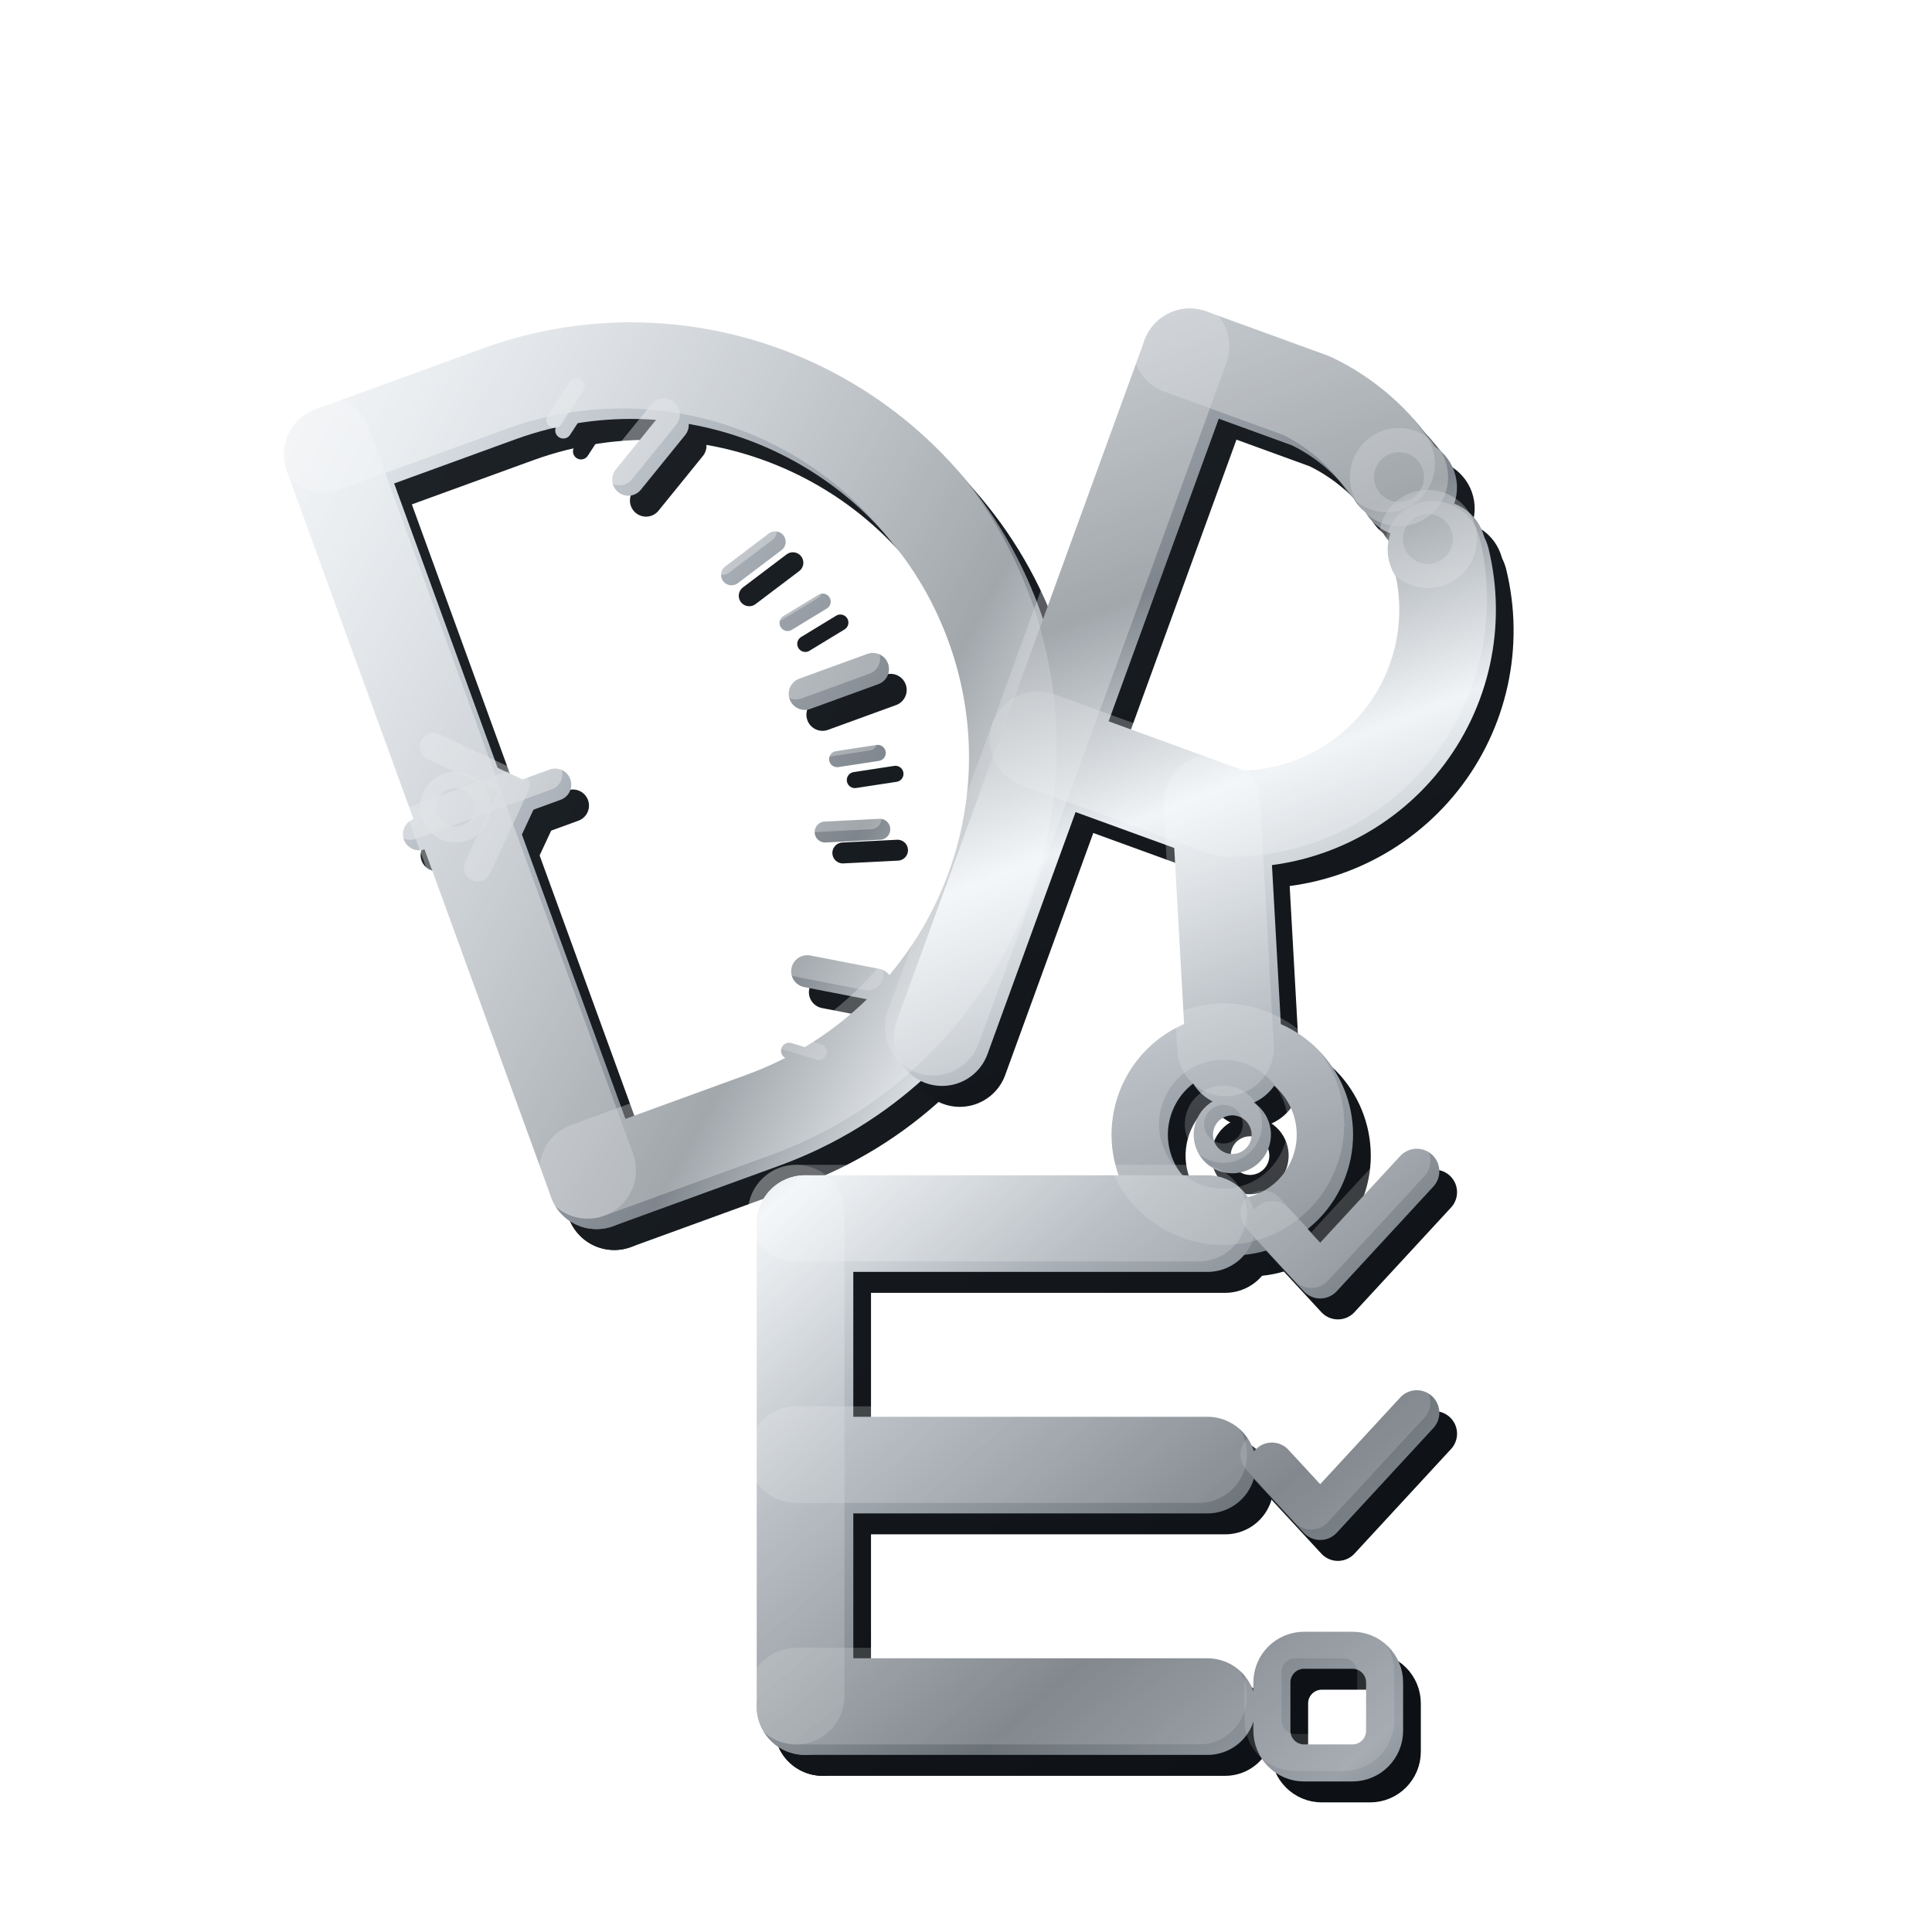
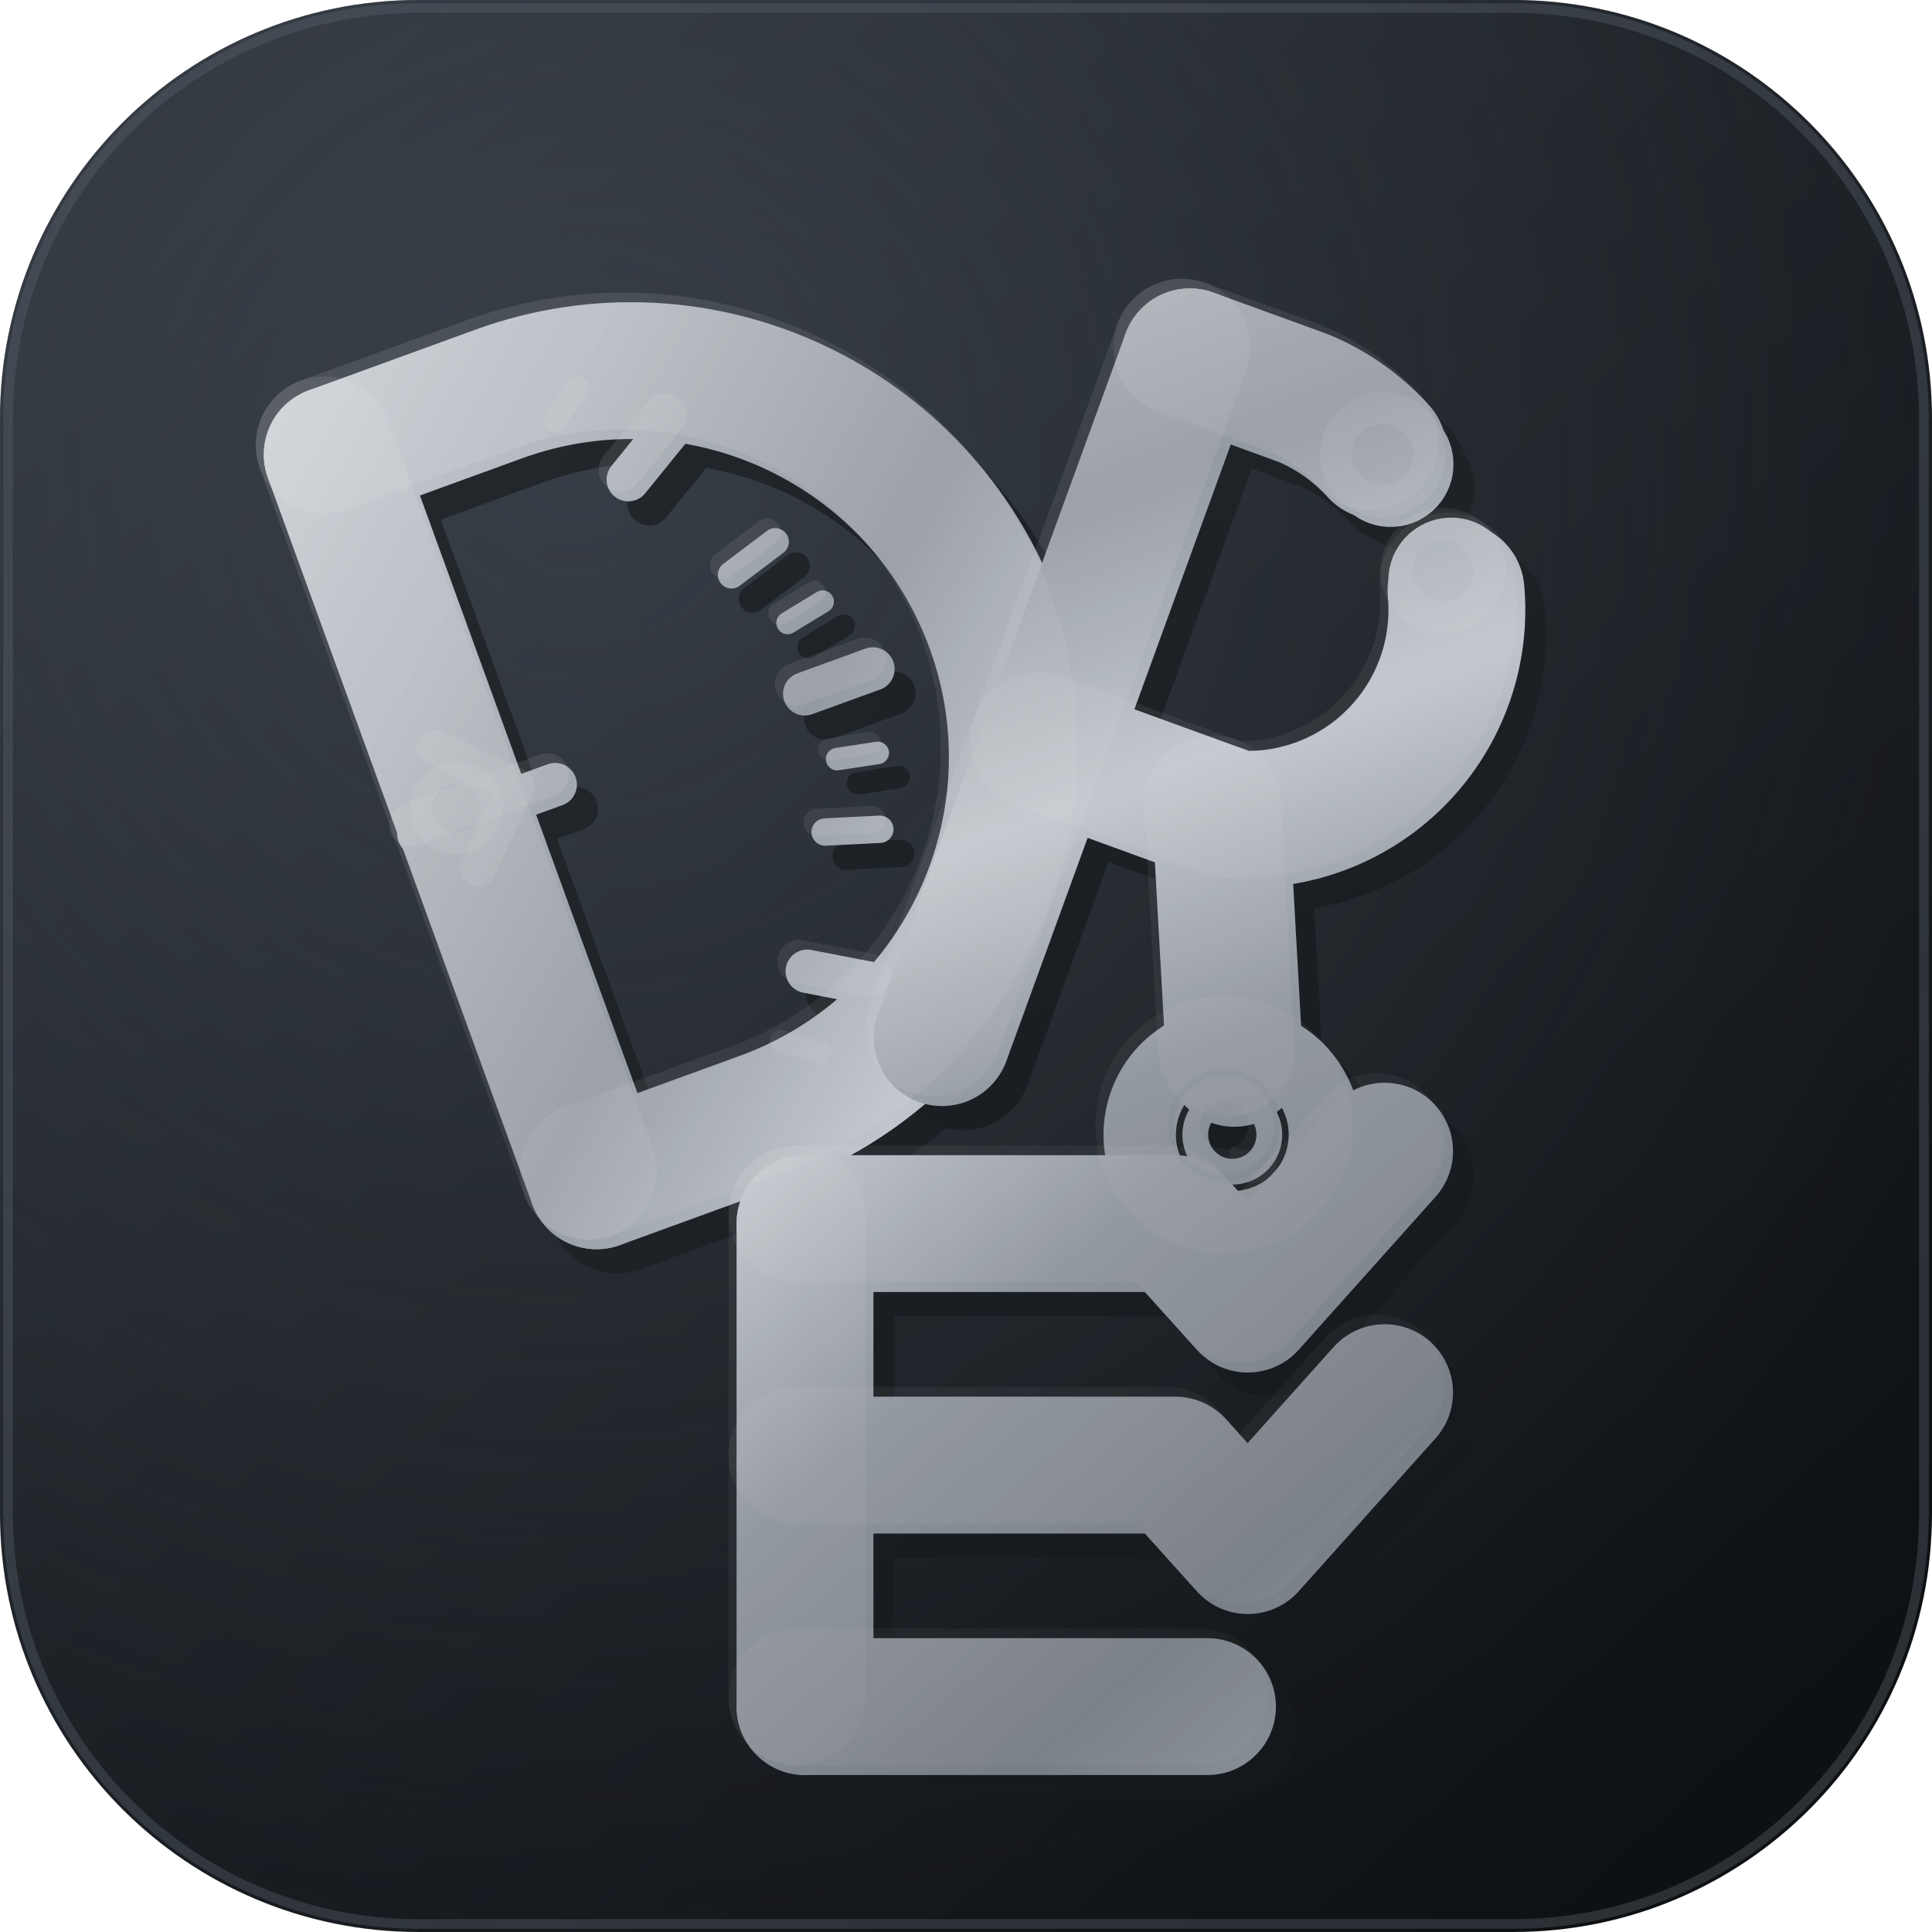
<svg xmlns="http://www.w3.org/2000/svg" viewBox="0 0 240 240" width="240" height="240" role="img" aria-label="DRE">
  <defs>
-     <linearGradient id="metal" gradientUnits="userSpaceOnUse" x1="34" y1="24" x2="206" y2="220">
-       <stop offset="0.00" stop-color="#FBFCFD" />
-       <stop offset="0.13" stop-color="#DEE3E8" />
-       <stop offset="0.28" stop-color="#AEB5BC" />
-       <stop offset="0.42" stop-color="#7E858C" />
-       <stop offset="0.52" stop-color="#EDF1F4" />
-       <stop offset="0.63" stop-color="#A7AEB5" />
-       <stop offset="0.78" stop-color="#6B7278" />
-       <stop offset="0.90" stop-color="#9AA1A8" />
-       <stop offset="1.00" stop-color="#5C6268" />
+     <linearGradient id="metal" gradientUnits="userSpaceOnUse" x1="40" y1="30" x2="200" y2="215">
+       <stop offset="0.00" stop-color="#CFD4D9" />
+       <stop offset="0.18" stop-color="#B4BAC0" />
+       <stop offset="0.36" stop-color="#949AA1" />
+       <stop offset="0.50" stop-color="#BFC5CB" />
+       <stop offset="0.64" stop-color="#8E949B" />
+       <stop offset="0.82" stop-color="#787E85" />
+       <stop offset="1.00" stop-color="#9BA1A8" />
    </linearGradient>
-     <linearGradient id="golge" gradientUnits="userSpaceOnUse" x1="34" y1="24" x2="206" y2="220">
-       <stop offset="0" stop-color="#20252A" />
-       <stop offset="1" stop-color="#0B0E12" />
+     <linearGradient id="golge" gradientUnits="userSpaceOnUse" x1="40" y1="30" x2="200" y2="215">
+       <stop offset="0" stop-color="#252A2F" />
+       <stop offset="1" stop-color="#12161A" />
    </linearGradient>
-     <linearGradient id="parla" gradientUnits="userSpaceOnUse" x1="34" y1="24" x2="206" y2="220">
-       <stop offset="0" stop-color="#FFFFFF" stop-opacity=".85" />
-       <stop offset="0.5" stop-color="#FFFFFF" stop-opacity=".45" />
-       <stop offset="1" stop-color="#FFFFFF" stop-opacity=".16" />
+     <linearGradient id="parla" gradientUnits="userSpaceOnUse" x1="40" y1="30" x2="200" y2="215">
+       <stop offset="0" stop-color="#FFFFFF" stop-opacity=".34" />
+       <stop offset="0.55" stop-color="#FFFFFF" stop-opacity=".16" />
+       <stop offset="1" stop-color="#FFFFFF" stop-opacity=".05" />
    </linearGradient>
    <g id="dre" fill="none" stroke-linecap="round" stroke-linejoin="round">
      <g transform="rotate(-20 84 92)">
-         <path d="M56 44 V140" stroke-width="12" />
-         <path d="M56 44 H78 A48 48 0 0 1 78 140 H56" stroke-width="12" />
-         <path d="M50 92 H68" stroke-width="4" />
-         <path d="M56 84 L64 92 L56 100" stroke-width="3.4" />
-         <circle cx="56" cy="92" r="3.4" stroke-width="2" />
-         <g stroke-width="4">
+         <path d="M56 44 V140" stroke-width="17" />
+         <path d="M56 44 H78 A48 48 0 0 1 78 140 H56" stroke-width="17" />
+         <path d="M50 92 H68" stroke-width="5.4" />
+         <path d="M56 84 L64 92 L56 100" stroke-width="4.4" />
+         <circle cx="56" cy="92" r="4.4" stroke-width="2.8" />
+         <g stroke-width="5.4">
          <path d="M97 55 l-7.5 4.5" />
          <path d="M110 92 l-9 0" />
          <path d="M97 129 l-7.5 -4.5" />
        </g>
-         <g stroke-width="2.6">
+         <g stroke-width="3.4">
          <path d="M104 73 l-6.5 2" />
          <path d="M104 111 l-6.5 -2" />
        </g>
-         <g stroke-width="2">
+         <g stroke-width="2.8">
          <path d="M88 48 l-4 3" />
          <path d="M107 82 l-5 1" />
          <path d="M107 102 l-5 -1" />
          <path d="M88 136 l-4 -3" />
        </g>
      </g>
      <g transform="rotate(20 156 92)">
-         <path d="M132 50 V140" stroke-width="12" />
-         <path d="M132 50 H148 A26 26 0 0 1 161 55" stroke-width="12" />
-         <path d="M170 63 A26 26 0 0 1 157 102 H132" stroke-width="12" />
-         <circle cx="163" cy="56" r="4.6" stroke-width="3" />
-         <circle cx="169" cy="62" r="4.6" stroke-width="3" />
-         <path d="M155 102 L167 130" stroke-width="12" />
-         <circle cx="170" cy="139" r="11.5" stroke-width="7" />
-         <circle cx="170" cy="139" r="3.6" stroke-width="2.4" />
+         <path d="M132 50 V140" stroke-width="17" />
+         <path d="M132 50 H147 A26 26 0 0 1 158 53" stroke-width="17" />
+         <path d="M173 66 A26 26 0 0 1 157 102 H132" stroke-width="17" />
+         <circle cx="160" cy="54" r="5.8" stroke-width="4" />
+         <circle cx="172" cy="65" r="5.8" stroke-width="4" />
+         <path d="M155 102 L167 130" stroke-width="17" />
+         <circle cx="170" cy="139" r="11.5" stroke-width="9" />
+         <circle cx="170" cy="139" r="4.6" stroke-width="3.2" />
      </g>
-       <path d="M100 152 V212" stroke-width="12" />
-       <path d="M100 152 H150" stroke-width="12" />
-       <path d="M100 182 H150" stroke-width="12" />
-       <path d="M100 212 H150" stroke-width="12" />
-       <g stroke-width="5.6">
-         <path d="M158 152 l6 6.5 l12 -13" />
-         <path d="M158 182 l6 6.5 l12 -13" />
-       </g>
-       <rect x="158" y="205" width="14" height="14" rx="4" stroke-width="4.6" />
+       <path d="M100 152 V212" stroke-width="17" />
+       <path d="M100 152 H146 l9 10 l17 -19" stroke-width="17" />
+       <path d="M100 182 H146 l9 10 l17 -19" stroke-width="17" />
+       <path d="M100 212 H150" stroke-width="17" />
    </g>
+     <linearGradient id="zemin" gradientUnits="userSpaceOnUse" x1="30" y1="20" x2="215" y2="225">
+       <stop offset="0" stop-color="#2A2F35" />
+       <stop offset="0.42" stop-color="#1B1F24" />
+       <stop offset="1" stop-color="#0E1114" />
+     </linearGradient>
+     <radialGradient id="zeminIsik" cx="30%" cy="24%" r="78%">
+       <stop offset="0" stop-color="#48505A" stop-opacity=".55" />
+       <stop offset="1" stop-color="#48505A" stop-opacity="0" />
+     </radialGradient>
  </defs>
-   <use href="#dre" x="2.2" y="2.6" stroke="url(#golge)" />
+   <rect width="240" height="240" rx="52" fill="url(#zemin)" />
+   <rect width="240" height="240" rx="52" fill="url(#zeminIsik)" />
+   <rect x="1" y="1" width="238" height="238" rx="51" fill="none" stroke="#5A626C" stroke-width="1.2" opacity=".38" />
+   <use href="#dre" x="2.6" y="3" stroke="url(#golge)" />
  <use href="#dre" stroke="url(#metal)" />
-   <g opacity=".55" transform="translate(-1.1,-1.3)">
-     <use href="#dre" stroke="url(#parla)" stroke-width="2.4" />
+   <g opacity=".34" transform="translate(-1,-1.2)">
+     <use href="#dre" stroke="url(#parla)" stroke-width="3.2" />
  </g>
</svg>
